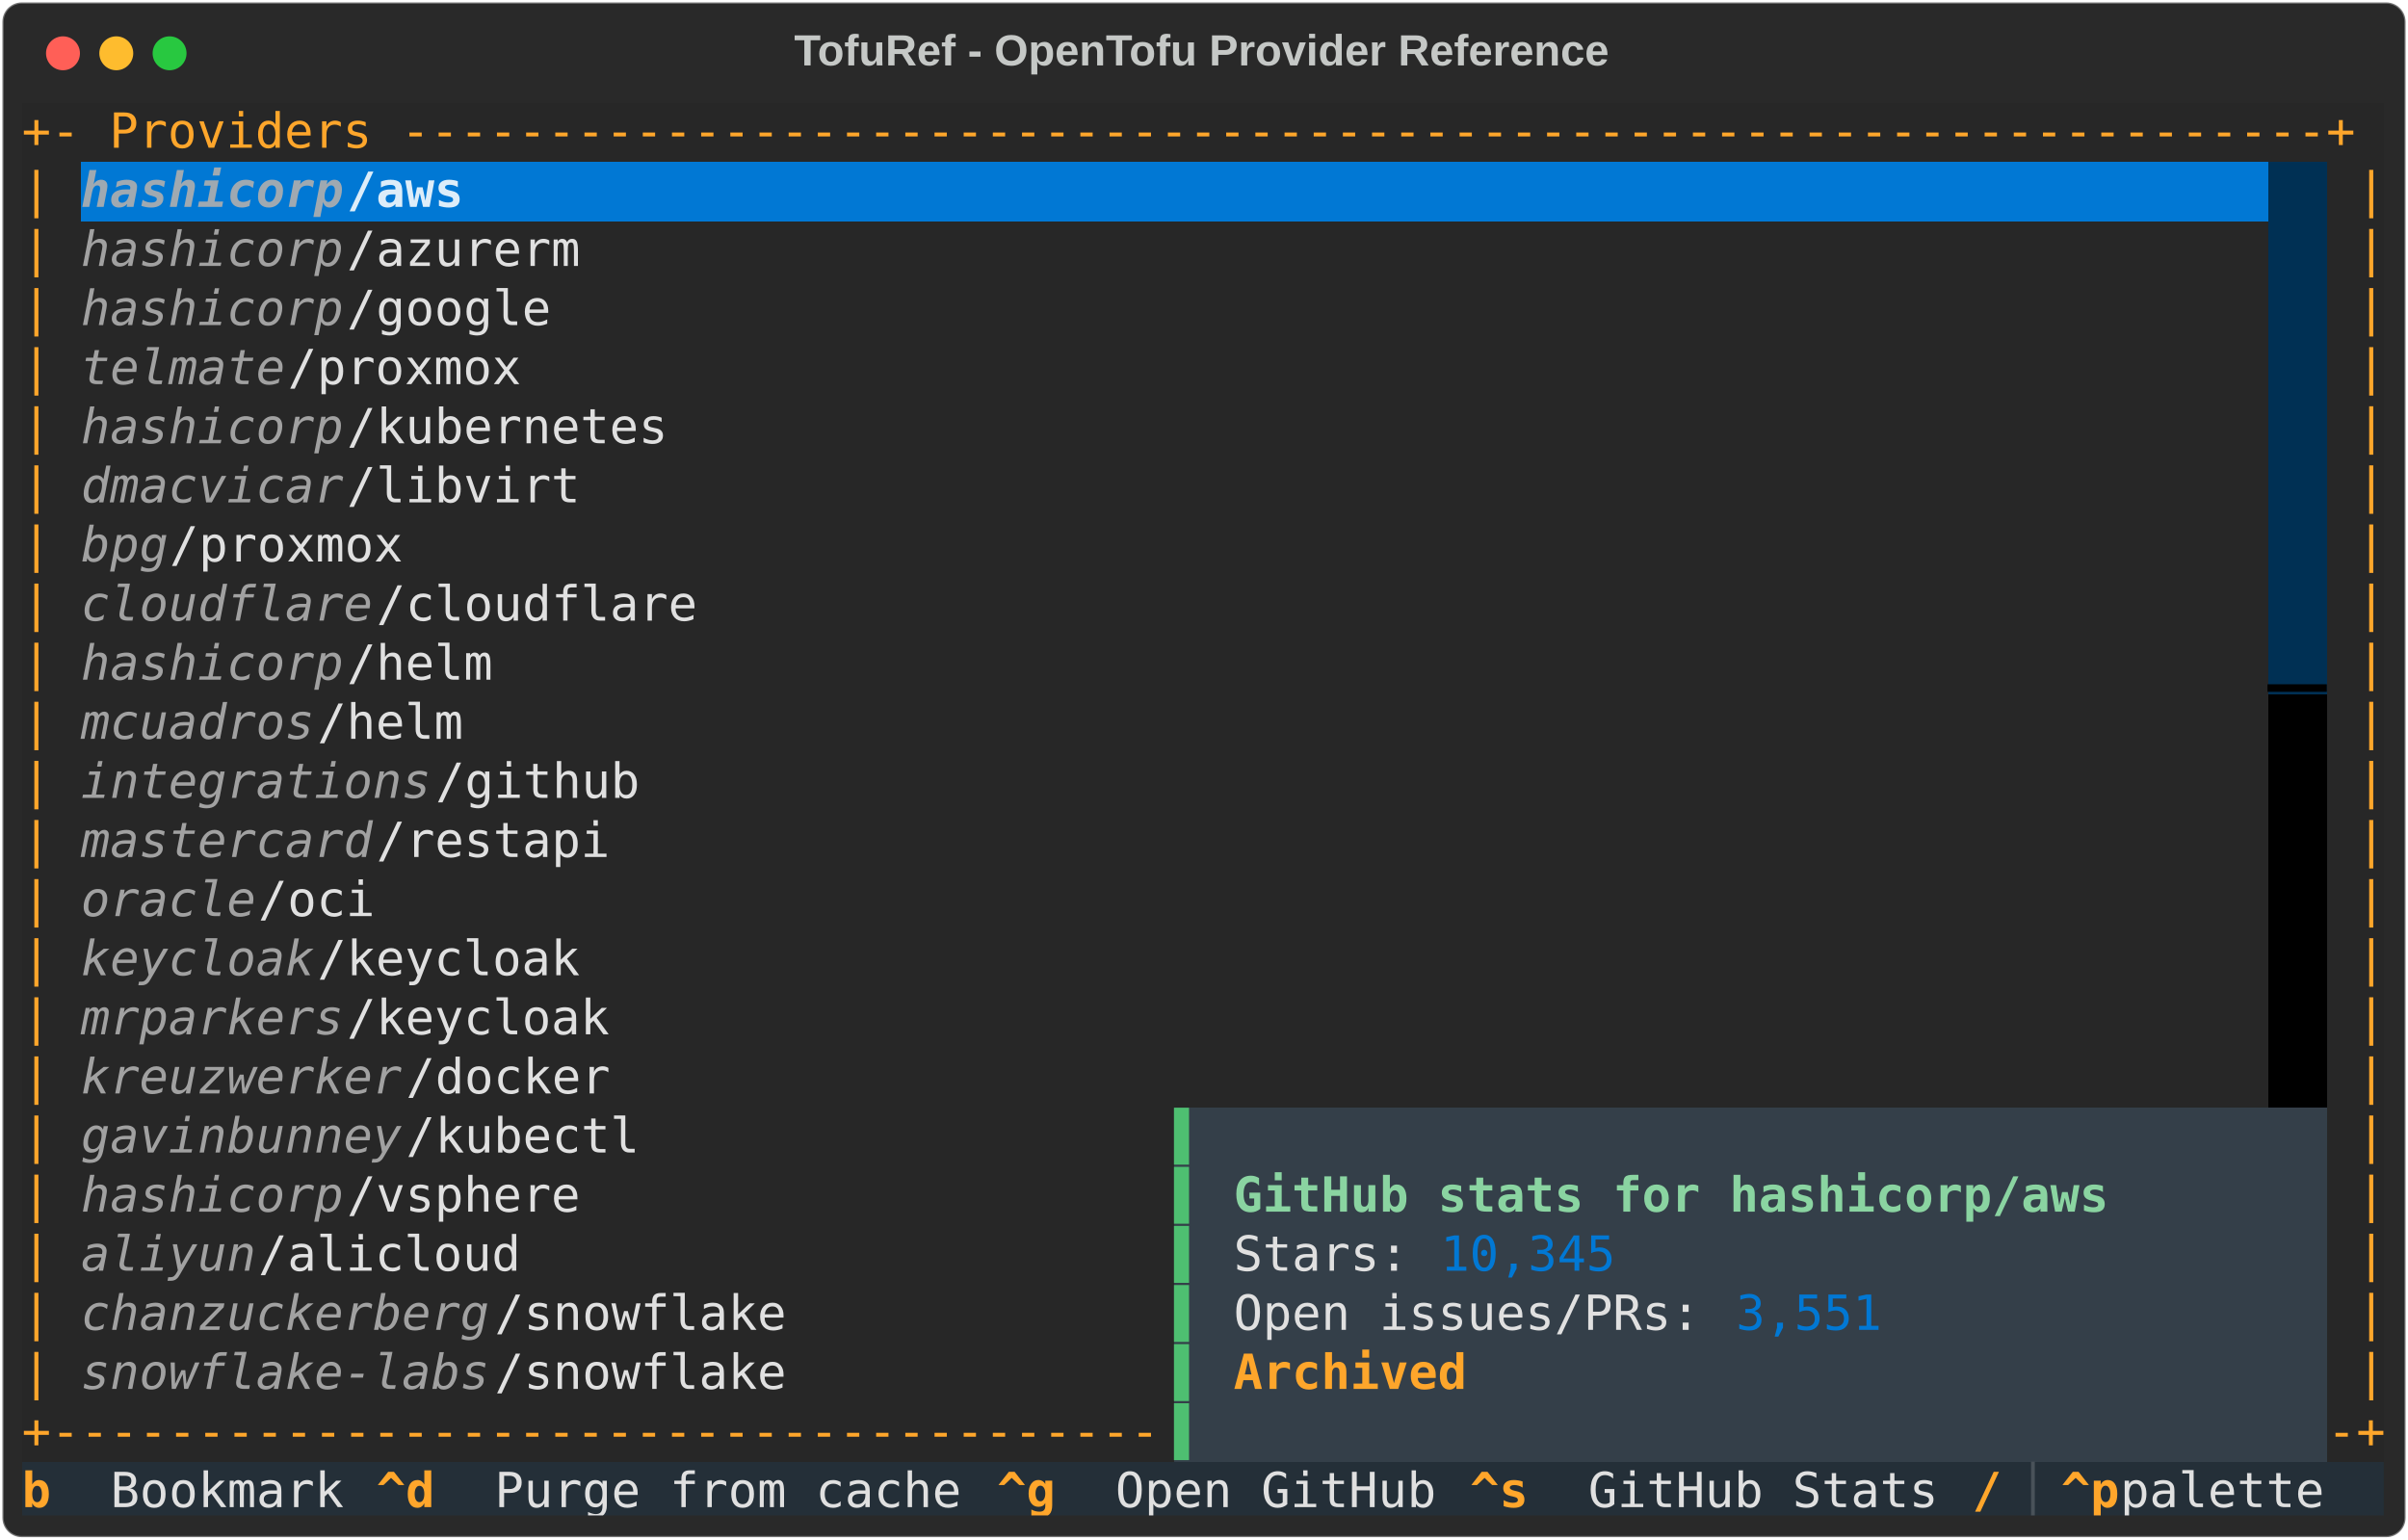
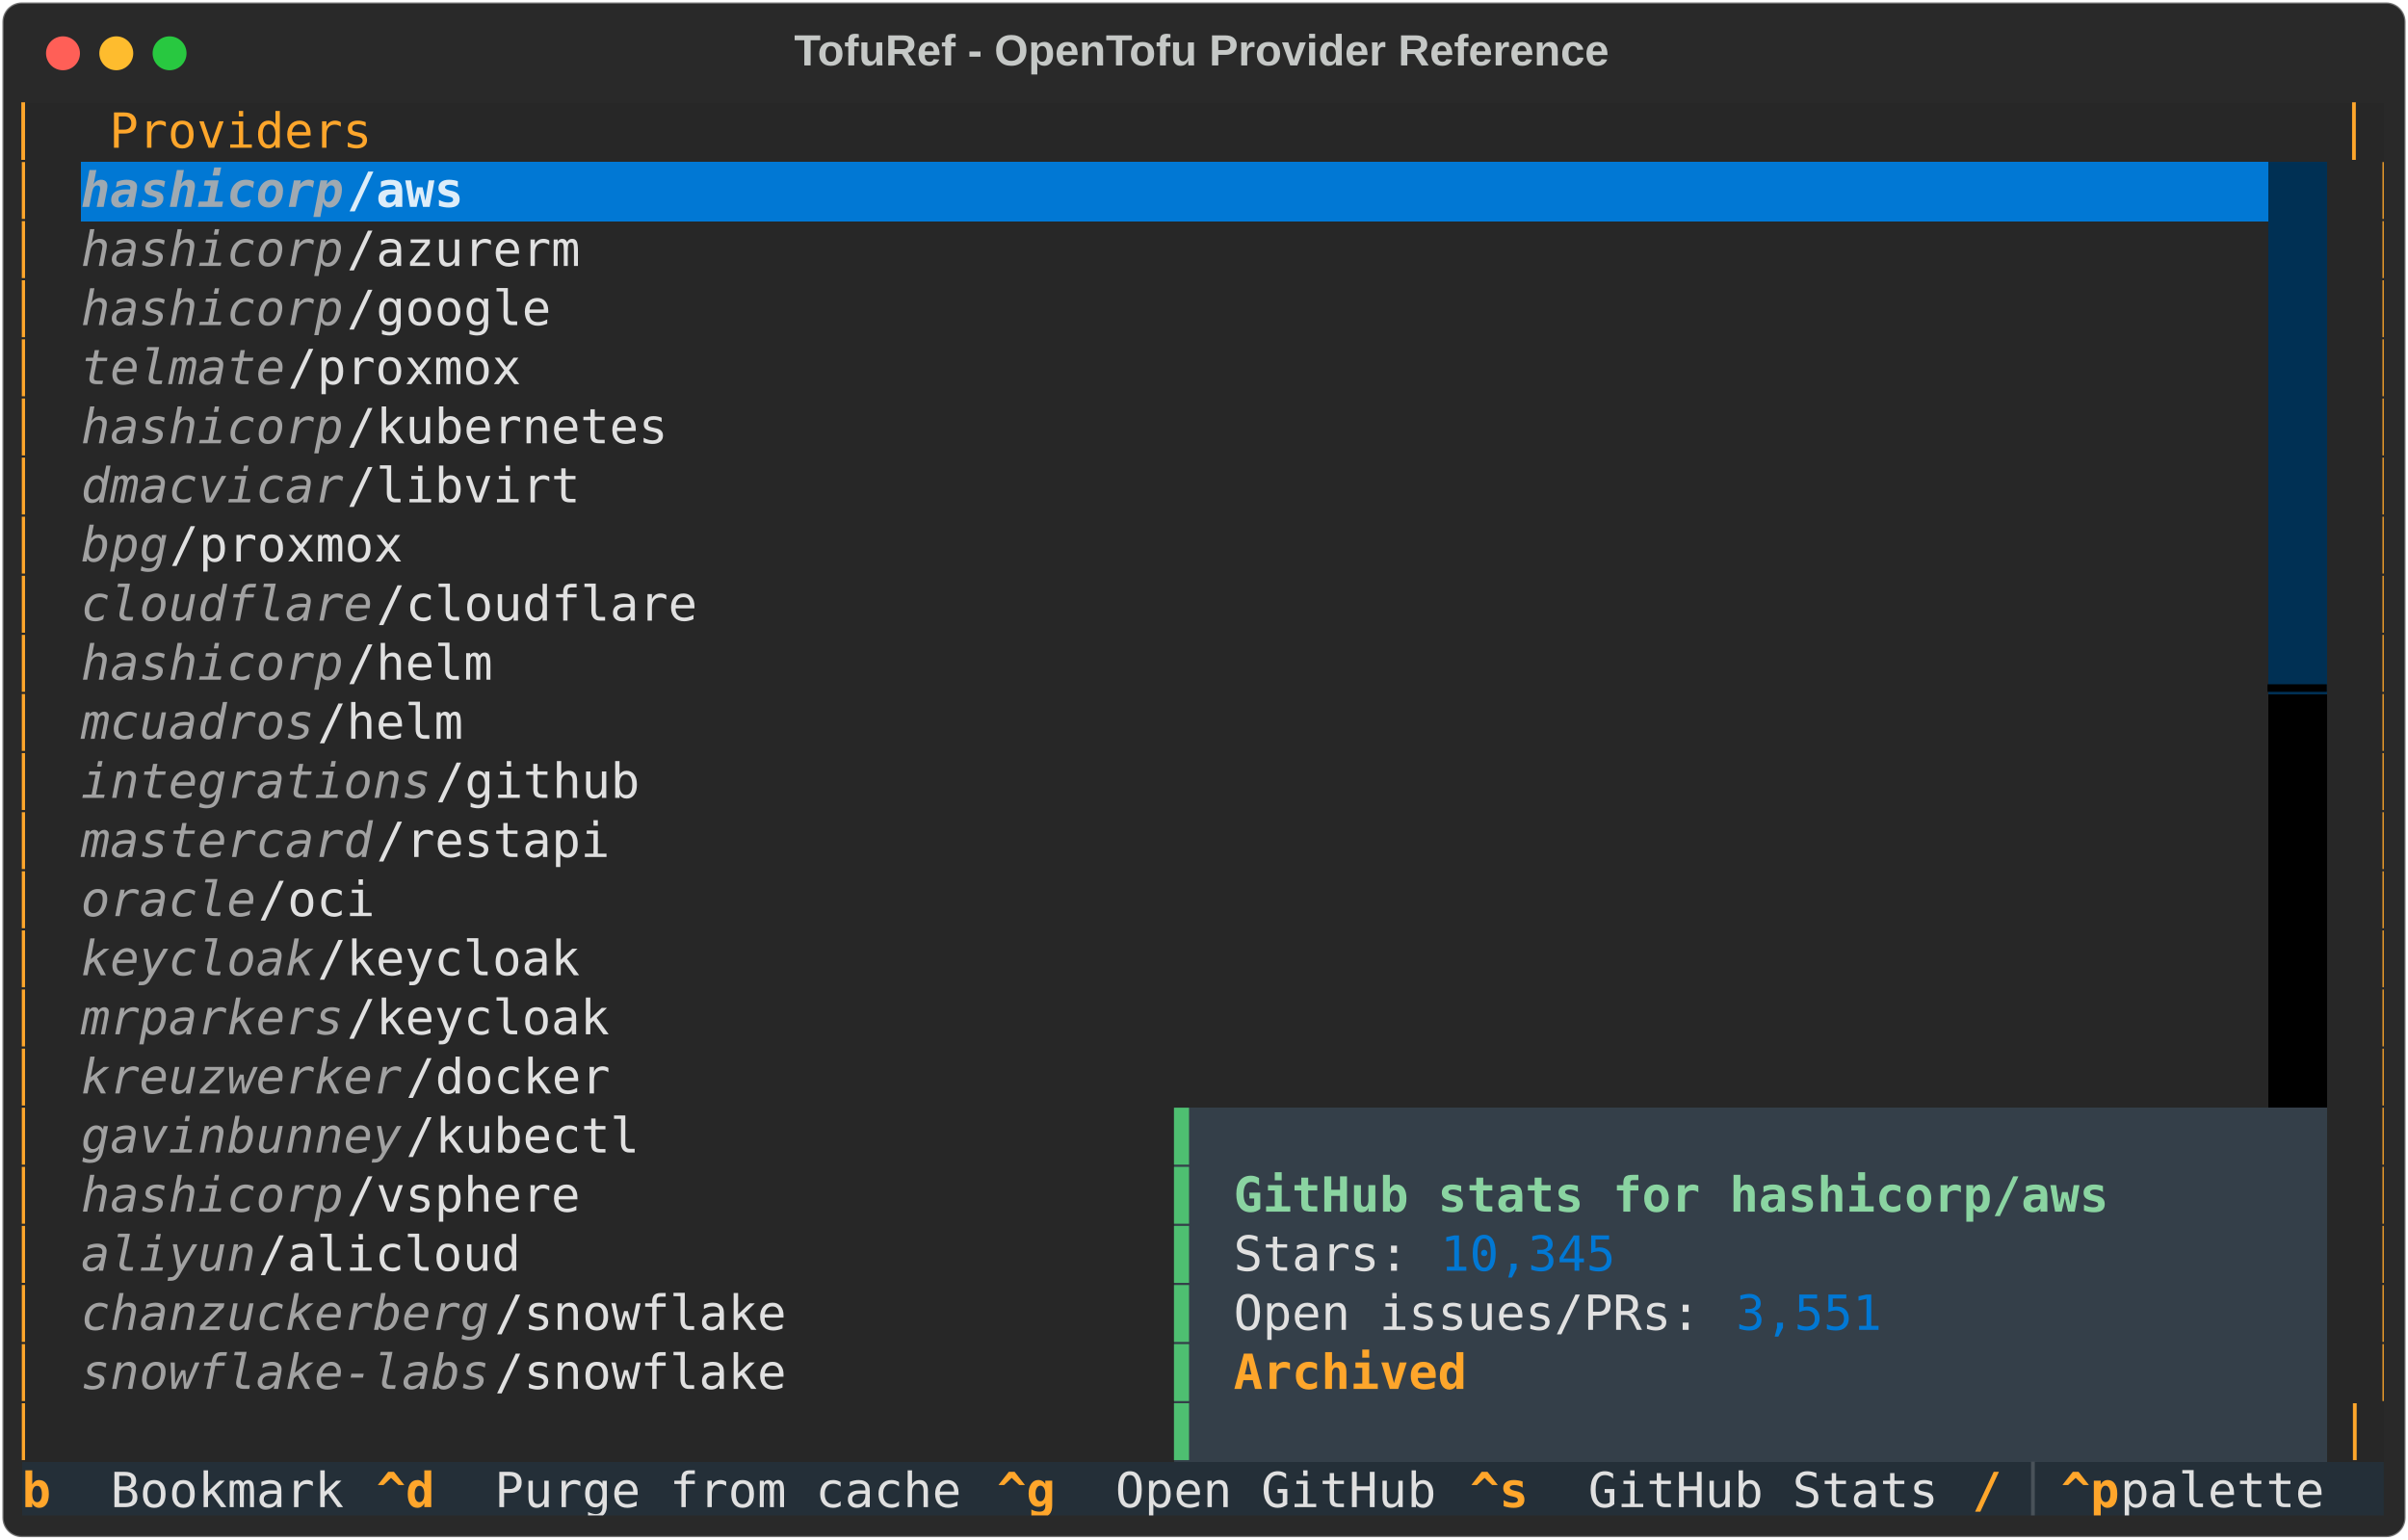
<svg xmlns="http://www.w3.org/2000/svg" class="rich-terminal" viewBox="0 0 994 635.6">
  <style>

    @font-face {
        font-family: "Fira Code";
        src: local("FiraCode-Regular"),
                url("https://cdnjs.cloudflare.com/ajax/libs/firacode/6.2.0/woff2/FiraCode-Regular.woff2") format("woff2"),
                url("https://cdnjs.cloudflare.com/ajax/libs/firacode/6.2.0/woff/FiraCode-Regular.woff") format("woff");
        font-style: normal;
        font-weight: 400;
    }
    @font-face {
        font-family: "Fira Code";
        src: local("FiraCode-Bold"),
                url("https://cdnjs.cloudflare.com/ajax/libs/firacode/6.2.0/woff2/FiraCode-Bold.woff2") format("woff2"),
                url("https://cdnjs.cloudflare.com/ajax/libs/firacode/6.2.0/woff/FiraCode-Bold.woff") format("woff");
        font-style: bold;
        font-weight: 700;
    }

    .terminal-matrix {
        font-family: Fira Code, monospace;
        font-size: 20px;
        line-height: 24.4px;
        font-variant-east-asian: full-width;
    }

    .terminal-title {
        font-size: 18px;
        font-weight: bold;
        font-family: arial;
    }

    .terminal-r1 { fill: #fea62b }
.terminal-r2 { fill: #c5c8c6 }
.terminal-r3 { fill: #9fa9b1;font-weight: bold;font-style: italic; }
.terminal-r4 { fill: #ddedf9;font-weight: bold }
.terminal-r5 { fill: #272727 }
.terminal-r6 { fill: #a1a1a1;font-style: italic; }
.terminal-r7 { fill: #e0e0e0 }
.terminal-r8 { fill: #000000 }
.terminal-r9 { fill: #4ebf71 }
.terminal-r10 { fill: #8ad4a1;font-weight: bold }
.terminal-r11 { fill: #0178d4 }
.terminal-r12 { fill: #fea62b;font-weight: bold }
.terminal-r13 { fill: #ffa62b;font-weight: bold }
.terminal-r14 { fill: #495259 }
    </style>
  <defs>
    <clipPath id="terminal-clip-terminal">
      <rect x="0" y="0" width="975.0" height="584.6" />
    </clipPath>
    <clipPath id="terminal-line-0">
      <rect x="0" y="1.5" width="976" height="24.65" />
    </clipPath>
    <clipPath id="terminal-line-1">
      <rect x="0" y="25.9" width="976" height="24.65" />
    </clipPath>
    <clipPath id="terminal-line-2">
      <rect x="0" y="50.3" width="976" height="24.65" />
    </clipPath>
    <clipPath id="terminal-line-3">
      <rect x="0" y="74.7" width="976" height="24.65" />
    </clipPath>
    <clipPath id="terminal-line-4">
      <rect x="0" y="99.1" width="976" height="24.65" />
    </clipPath>
    <clipPath id="terminal-line-5">
      <rect x="0" y="123.5" width="976" height="24.65" />
    </clipPath>
    <clipPath id="terminal-line-6">
      <rect x="0" y="147.9" width="976" height="24.65" />
    </clipPath>
    <clipPath id="terminal-line-7">
      <rect x="0" y="172.3" width="976" height="24.65" />
    </clipPath>
    <clipPath id="terminal-line-8">
      <rect x="0" y="196.7" width="976" height="24.65" />
    </clipPath>
    <clipPath id="terminal-line-9">
      <rect x="0" y="221.1" width="976" height="24.65" />
    </clipPath>
    <clipPath id="terminal-line-10">
      <rect x="0" y="245.5" width="976" height="24.65" />
    </clipPath>
    <clipPath id="terminal-line-11">
      <rect x="0" y="269.9" width="976" height="24.65" />
    </clipPath>
    <clipPath id="terminal-line-12">
      <rect x="0" y="294.3" width="976" height="24.65" />
    </clipPath>
    <clipPath id="terminal-line-13">
      <rect x="0" y="318.7" width="976" height="24.65" />
    </clipPath>
    <clipPath id="terminal-line-14">
      <rect x="0" y="343.1" width="976" height="24.65" />
    </clipPath>
    <clipPath id="terminal-line-15">
      <rect x="0" y="367.5" width="976" height="24.65" />
    </clipPath>
    <clipPath id="terminal-line-16">
      <rect x="0" y="391.9" width="976" height="24.65" />
    </clipPath>
    <clipPath id="terminal-line-17">
      <rect x="0" y="416.3" width="976" height="24.65" />
    </clipPath>
    <clipPath id="terminal-line-18">
      <rect x="0" y="440.7" width="976" height="24.65" />
    </clipPath>
    <clipPath id="terminal-line-19">
      <rect x="0" y="465.1" width="976" height="24.65" />
    </clipPath>
    <clipPath id="terminal-line-20">
      <rect x="0" y="489.5" width="976" height="24.65" />
    </clipPath>
    <clipPath id="terminal-line-21">
      <rect x="0" y="513.9" width="976" height="24.65" />
    </clipPath>
    <clipPath id="terminal-line-22">
      <rect x="0" y="538.3" width="976" height="24.65" />
    </clipPath>
  </defs>
  <rect fill="#292929" stroke="rgba(255,255,255,0.35)" stroke-width="1" x="1" y="1" width="992" height="633.6" rx="8" />
  <text class="terminal-title" fill="#c5c8c6" text-anchor="middle" x="496" y="27">TofuRef - OpenTofu Provider Reference</text>
  <g transform="translate(26,22)">
    <circle cx="0" cy="0" r="7" fill="#ff5f57" />
    <circle cx="22" cy="0" r="7" fill="#febc2e" />
    <circle cx="44" cy="0" r="7" fill="#28c840" />
  </g>
  <g transform="translate(9, 41)" clip-path="url(#terminal-clip-terminal)">
    <rect fill="#272727" x="0" y="1.5" width="976" height="24.65" shape-rendering="crispEdges" />
    <rect fill="#272727" x="0" y="25.9" width="12.2" height="24.65" shape-rendering="crispEdges" />
    <rect fill="#272727" x="12.2" y="25.9" width="12.2" height="24.65" shape-rendering="crispEdges" />
    <rect fill="#0178d4" x="24.4" y="25.9" width="109.8" height="24.65" shape-rendering="crispEdges" />
    <rect fill="#0178d4" x="134.2" y="25.9" width="48.8" height="24.65" shape-rendering="crispEdges" />
    <rect fill="#0178d4" x="183" y="25.9" width="744.2" height="24.65" shape-rendering="crispEdges" />
    <rect fill="#003054" x="927.2" y="25.9" width="24.4" height="24.65" shape-rendering="crispEdges" />
    <rect fill="#272727" x="951.6" y="25.9" width="12.2" height="24.65" shape-rendering="crispEdges" />
    <rect fill="#272727" x="963.8" y="25.9" width="12.2" height="24.65" shape-rendering="crispEdges" />
    <rect fill="#272727" x="0" y="50.3" width="12.2" height="24.65" shape-rendering="crispEdges" />
    <rect fill="#272727" x="12.2" y="50.3" width="12.2" height="24.65" shape-rendering="crispEdges" />
    <rect fill="#272727" x="24.4" y="50.3" width="109.8" height="24.65" shape-rendering="crispEdges" />
    <rect fill="#272727" x="134.2" y="50.3" width="97.6" height="24.65" shape-rendering="crispEdges" />
    <rect fill="#272727" x="231.8" y="50.3" width="695.4" height="24.65" shape-rendering="crispEdges" />
    <rect fill="#003054" x="927.2" y="50.3" width="24.4" height="24.65" shape-rendering="crispEdges" />
    <rect fill="#272727" x="951.6" y="50.3" width="12.2" height="24.65" shape-rendering="crispEdges" />
    <rect fill="#272727" x="963.8" y="50.3" width="12.2" height="24.65" shape-rendering="crispEdges" />
    <rect fill="#272727" x="0" y="74.7" width="12.2" height="24.65" shape-rendering="crispEdges" />
    <rect fill="#272727" x="12.2" y="74.7" width="12.2" height="24.65" shape-rendering="crispEdges" />
    <rect fill="#272727" x="24.4" y="74.7" width="109.8" height="24.65" shape-rendering="crispEdges" />
    <rect fill="#272727" x="134.2" y="74.7" width="85.4" height="24.65" shape-rendering="crispEdges" />
    <rect fill="#272727" x="219.6" y="74.7" width="707.6" height="24.65" shape-rendering="crispEdges" />
    <rect fill="#003054" x="927.2" y="74.7" width="24.4" height="24.65" shape-rendering="crispEdges" />
    <rect fill="#272727" x="951.6" y="74.7" width="12.2" height="24.65" shape-rendering="crispEdges" />
    <rect fill="#272727" x="963.8" y="74.7" width="12.2" height="24.65" shape-rendering="crispEdges" />
    <rect fill="#272727" x="0" y="99.1" width="12.2" height="24.65" shape-rendering="crispEdges" />
    <rect fill="#272727" x="12.2" y="99.1" width="12.2" height="24.65" shape-rendering="crispEdges" />
    <rect fill="#272727" x="24.4" y="99.1" width="85.4" height="24.65" shape-rendering="crispEdges" />
    <rect fill="#272727" x="109.8" y="99.1" width="97.6" height="24.65" shape-rendering="crispEdges" />
    <rect fill="#272727" x="207.4" y="99.1" width="719.8" height="24.65" shape-rendering="crispEdges" />
    <rect fill="#003054" x="927.2" y="99.1" width="24.4" height="24.65" shape-rendering="crispEdges" />
    <rect fill="#272727" x="951.6" y="99.1" width="12.2" height="24.65" shape-rendering="crispEdges" />
    <rect fill="#272727" x="963.8" y="99.1" width="12.2" height="24.65" shape-rendering="crispEdges" />
    <rect fill="#272727" x="0" y="123.5" width="12.2" height="24.65" shape-rendering="crispEdges" />
    <rect fill="#272727" x="12.2" y="123.5" width="12.2" height="24.65" shape-rendering="crispEdges" />
    <rect fill="#272727" x="24.4" y="123.5" width="109.8" height="24.65" shape-rendering="crispEdges" />
    <rect fill="#272727" x="134.2" y="123.5" width="134.2" height="24.65" shape-rendering="crispEdges" />
    <rect fill="#272727" x="268.4" y="123.5" width="658.8" height="24.65" shape-rendering="crispEdges" />
    <rect fill="#003054" x="927.2" y="123.5" width="24.4" height="24.65" shape-rendering="crispEdges" />
    <rect fill="#272727" x="951.6" y="123.5" width="12.2" height="24.65" shape-rendering="crispEdges" />
    <rect fill="#272727" x="963.8" y="123.5" width="12.2" height="24.65" shape-rendering="crispEdges" />
    <rect fill="#272727" x="0" y="147.9" width="12.2" height="24.65" shape-rendering="crispEdges" />
    <rect fill="#272727" x="12.2" y="147.9" width="12.2" height="24.65" shape-rendering="crispEdges" />
    <rect fill="#272727" x="24.4" y="147.9" width="109.8" height="24.65" shape-rendering="crispEdges" />
    <rect fill="#272727" x="134.2" y="147.9" width="97.6" height="24.65" shape-rendering="crispEdges" />
    <rect fill="#272727" x="231.8" y="147.9" width="695.4" height="24.65" shape-rendering="crispEdges" />
    <rect fill="#003054" x="927.2" y="147.9" width="24.4" height="24.65" shape-rendering="crispEdges" />
    <rect fill="#272727" x="951.6" y="147.9" width="12.2" height="24.65" shape-rendering="crispEdges" />
    <rect fill="#272727" x="963.8" y="147.9" width="12.2" height="24.65" shape-rendering="crispEdges" />
    <rect fill="#272727" x="0" y="172.3" width="12.2" height="24.65" shape-rendering="crispEdges" />
    <rect fill="#272727" x="12.2" y="172.3" width="12.2" height="24.65" shape-rendering="crispEdges" />
    <rect fill="#272727" x="24.4" y="172.3" width="36.6" height="24.65" shape-rendering="crispEdges" />
    <rect fill="#272727" x="61" y="172.3" width="97.6" height="24.65" shape-rendering="crispEdges" />
    <rect fill="#272727" x="158.6" y="172.3" width="768.6" height="24.65" shape-rendering="crispEdges" />
    <rect fill="#003054" x="927.2" y="172.3" width="24.4" height="24.65" shape-rendering="crispEdges" />
    <rect fill="#272727" x="951.6" y="172.3" width="12.2" height="24.65" shape-rendering="crispEdges" />
    <rect fill="#272727" x="963.8" y="172.3" width="12.2" height="24.65" shape-rendering="crispEdges" />
    <rect fill="#272727" x="0" y="196.7" width="12.2" height="24.65" shape-rendering="crispEdges" />
    <rect fill="#272727" x="12.2" y="196.7" width="12.2" height="24.65" shape-rendering="crispEdges" />
    <rect fill="#272727" x="24.4" y="196.7" width="122" height="24.65" shape-rendering="crispEdges" />
    <rect fill="#272727" x="146.4" y="196.7" width="134.2" height="24.65" shape-rendering="crispEdges" />
    <rect fill="#272727" x="280.6" y="196.7" width="646.6" height="24.65" shape-rendering="crispEdges" />
    <rect fill="#003054" x="927.2" y="196.7" width="24.4" height="24.65" shape-rendering="crispEdges" />
    <rect fill="#272727" x="951.6" y="196.7" width="12.2" height="24.65" shape-rendering="crispEdges" />
    <rect fill="#272727" x="963.8" y="196.7" width="12.2" height="24.65" shape-rendering="crispEdges" />
    <rect fill="#272727" x="0" y="221.1" width="12.2" height="24.65" shape-rendering="crispEdges" />
    <rect fill="#272727" x="12.2" y="221.1" width="12.2" height="24.65" shape-rendering="crispEdges" />
    <rect fill="#272727" x="24.4" y="221.1" width="109.8" height="24.65" shape-rendering="crispEdges" />
    <rect fill="#272727" x="134.2" y="221.1" width="61" height="24.65" shape-rendering="crispEdges" />
    <rect fill="#272727" x="195.2" y="221.1" width="732" height="24.65" shape-rendering="crispEdges" />
    <rect fill="#003054" x="927.2" y="221.1" width="24.4" height="24.65" shape-rendering="crispEdges" />
    <rect fill="#272727" x="951.6" y="221.1" width="12.2" height="24.65" shape-rendering="crispEdges" />
    <rect fill="#272727" x="963.8" y="221.1" width="12.2" height="24.65" shape-rendering="crispEdges" />
    <rect fill="#272727" x="0" y="245.5" width="12.2" height="24.65" shape-rendering="crispEdges" />
    <rect fill="#272727" x="12.2" y="245.5" width="12.2" height="24.65" shape-rendering="crispEdges" />
    <rect fill="#272727" x="24.4" y="245.5" width="97.6" height="24.65" shape-rendering="crispEdges" />
    <rect fill="#272727" x="122" y="245.5" width="61" height="24.65" shape-rendering="crispEdges" />
    <rect fill="#272727" x="183" y="245.5" width="744.2" height="24.65" shape-rendering="crispEdges" />
    <rect fill="#000000" x="927.2" y="245.5" width="24.4" height="24.65" shape-rendering="crispEdges" />
    <rect fill="#272727" x="951.6" y="245.5" width="12.2" height="24.65" shape-rendering="crispEdges" />
    <rect fill="#272727" x="963.8" y="245.5" width="12.2" height="24.65" shape-rendering="crispEdges" />
    <rect fill="#272727" x="0" y="269.9" width="12.2" height="24.65" shape-rendering="crispEdges" />
    <rect fill="#272727" x="12.2" y="269.9" width="12.2" height="24.65" shape-rendering="crispEdges" />
    <rect fill="#272727" x="24.4" y="269.9" width="146.4" height="24.65" shape-rendering="crispEdges" />
    <rect fill="#272727" x="170.8" y="269.9" width="85.4" height="24.65" shape-rendering="crispEdges" />
    <rect fill="#272727" x="256.2" y="269.9" width="671" height="24.65" shape-rendering="crispEdges" />
    <rect fill="#000000" x="927.2" y="269.9" width="24.4" height="24.65" shape-rendering="crispEdges" />
    <rect fill="#272727" x="951.6" y="269.9" width="12.2" height="24.65" shape-rendering="crispEdges" />
    <rect fill="#272727" x="963.8" y="269.9" width="12.2" height="24.65" shape-rendering="crispEdges" />
    <rect fill="#272727" x="0" y="294.3" width="12.2" height="24.65" shape-rendering="crispEdges" />
    <rect fill="#272727" x="12.2" y="294.3" width="12.2" height="24.65" shape-rendering="crispEdges" />
    <rect fill="#272727" x="24.4" y="294.3" width="122" height="24.65" shape-rendering="crispEdges" />
    <rect fill="#272727" x="146.4" y="294.3" width="97.6" height="24.65" shape-rendering="crispEdges" />
    <rect fill="#272727" x="244" y="294.3" width="683.2" height="24.65" shape-rendering="crispEdges" />
    <rect fill="#000000" x="927.2" y="294.3" width="24.4" height="24.65" shape-rendering="crispEdges" />
    <rect fill="#272727" x="951.6" y="294.3" width="12.2" height="24.65" shape-rendering="crispEdges" />
    <rect fill="#272727" x="963.8" y="294.3" width="12.2" height="24.65" shape-rendering="crispEdges" />
    <rect fill="#272727" x="0" y="318.7" width="12.2" height="24.65" shape-rendering="crispEdges" />
    <rect fill="#272727" x="12.2" y="318.7" width="12.2" height="24.65" shape-rendering="crispEdges" />
    <rect fill="#272727" x="24.4" y="318.7" width="73.2" height="24.65" shape-rendering="crispEdges" />
    <rect fill="#272727" x="97.6" y="318.7" width="48.8" height="24.65" shape-rendering="crispEdges" />
    <rect fill="#272727" x="146.4" y="318.7" width="780.8" height="24.65" shape-rendering="crispEdges" />
    <rect fill="#000000" x="927.2" y="318.7" width="24.4" height="24.65" shape-rendering="crispEdges" />
    <rect fill="#272727" x="951.6" y="318.7" width="12.2" height="24.65" shape-rendering="crispEdges" />
    <rect fill="#272727" x="963.8" y="318.7" width="12.2" height="24.65" shape-rendering="crispEdges" />
    <rect fill="#272727" x="0" y="343.1" width="12.2" height="24.65" shape-rendering="crispEdges" />
    <rect fill="#272727" x="12.2" y="343.1" width="12.2" height="24.65" shape-rendering="crispEdges" />
    <rect fill="#272727" x="24.4" y="343.1" width="97.6" height="24.65" shape-rendering="crispEdges" />
    <rect fill="#272727" x="122" y="343.1" width="109.8" height="24.65" shape-rendering="crispEdges" />
    <rect fill="#272727" x="231.8" y="343.1" width="695.4" height="24.65" shape-rendering="crispEdges" />
    <rect fill="#000000" x="927.2" y="343.1" width="24.4" height="24.65" shape-rendering="crispEdges" />
    <rect fill="#272727" x="951.6" y="343.1" width="12.2" height="24.65" shape-rendering="crispEdges" />
    <rect fill="#272727" x="963.8" y="343.1" width="12.2" height="24.65" shape-rendering="crispEdges" />
    <rect fill="#272727" x="0" y="367.5" width="12.2" height="24.65" shape-rendering="crispEdges" />
    <rect fill="#272727" x="12.2" y="367.5" width="12.2" height="24.65" shape-rendering="crispEdges" />
    <rect fill="#272727" x="24.4" y="367.5" width="109.8" height="24.65" shape-rendering="crispEdges" />
    <rect fill="#272727" x="134.2" y="367.5" width="109.8" height="24.65" shape-rendering="crispEdges" />
    <rect fill="#272727" x="244" y="367.5" width="683.2" height="24.65" shape-rendering="crispEdges" />
    <rect fill="#000000" x="927.2" y="367.5" width="24.4" height="24.65" shape-rendering="crispEdges" />
    <rect fill="#272727" x="951.6" y="367.5" width="12.2" height="24.65" shape-rendering="crispEdges" />
    <rect fill="#272727" x="963.8" y="367.5" width="12.2" height="24.65" shape-rendering="crispEdges" />
    <rect fill="#272727" x="0" y="391.9" width="12.2" height="24.65" shape-rendering="crispEdges" />
    <rect fill="#272727" x="12.2" y="391.9" width="12.2" height="24.65" shape-rendering="crispEdges" />
    <rect fill="#272727" x="24.4" y="391.9" width="134.2" height="24.65" shape-rendering="crispEdges" />
    <rect fill="#272727" x="158.6" y="391.9" width="85.4" height="24.65" shape-rendering="crispEdges" />
    <rect fill="#272727" x="244" y="391.9" width="683.2" height="24.65" shape-rendering="crispEdges" />
    <rect fill="#000000" x="927.2" y="391.9" width="24.4" height="24.65" shape-rendering="crispEdges" />
    <rect fill="#272727" x="951.6" y="391.9" width="12.2" height="24.65" shape-rendering="crispEdges" />
    <rect fill="#272727" x="963.8" y="391.9" width="12.2" height="24.65" shape-rendering="crispEdges" />
    <rect fill="#272727" x="0" y="416.3" width="12.2" height="24.65" shape-rendering="crispEdges" />
    <rect fill="#272727" x="12.2" y="416.3" width="12.2" height="24.65" shape-rendering="crispEdges" />
    <rect fill="#272727" x="24.4" y="416.3" width="134.2" height="24.65" shape-rendering="crispEdges" />
    <rect fill="#272727" x="158.6" y="416.3" width="97.6" height="24.65" shape-rendering="crispEdges" />
    <rect fill="#272727" x="256.2" y="416.3" width="219.6" height="24.65" shape-rendering="crispEdges" />
    <rect fill="#343f49" x="475.8" y="416.3" width="12.2" height="24.65" shape-rendering="crispEdges" />
    <rect fill="#343f49" x="488" y="416.3" width="463.6" height="24.65" shape-rendering="crispEdges" />
    <rect fill="#272727" x="951.6" y="416.3" width="12.2" height="24.65" shape-rendering="crispEdges" />
    <rect fill="#272727" x="963.8" y="416.3" width="12.2" height="24.65" shape-rendering="crispEdges" />
    <rect fill="#272727" x="0" y="440.7" width="12.2" height="24.65" shape-rendering="crispEdges" />
    <rect fill="#272727" x="12.2" y="440.7" width="12.2" height="24.65" shape-rendering="crispEdges" />
    <rect fill="#272727" x="24.4" y="440.7" width="109.8" height="24.65" shape-rendering="crispEdges" />
    <rect fill="#272727" x="134.2" y="440.7" width="97.6" height="24.65" shape-rendering="crispEdges" />
    <rect fill="#272727" x="231.8" y="440.7" width="244" height="24.65" shape-rendering="crispEdges" />
    <rect fill="#343f49" x="475.8" y="440.7" width="12.2" height="24.65" shape-rendering="crispEdges" />
    <rect fill="#343f49" x="488" y="440.7" width="12.2" height="24.65" shape-rendering="crispEdges" />
    <rect fill="#343f49" x="500.2" y="440.7" width="366" height="24.65" shape-rendering="crispEdges" />
    <rect fill="#343f49" x="866.2" y="440.7" width="85.4" height="24.65" shape-rendering="crispEdges" />
    <rect fill="#272727" x="951.6" y="440.7" width="12.2" height="24.65" shape-rendering="crispEdges" />
    <rect fill="#272727" x="963.8" y="440.7" width="12.2" height="24.65" shape-rendering="crispEdges" />
    <rect fill="#272727" x="0" y="465.1" width="12.2" height="24.65" shape-rendering="crispEdges" />
    <rect fill="#272727" x="12.2" y="465.1" width="12.2" height="24.65" shape-rendering="crispEdges" />
    <rect fill="#272727" x="24.4" y="465.1" width="73.2" height="24.65" shape-rendering="crispEdges" />
    <rect fill="#272727" x="97.6" y="465.1" width="109.8" height="24.65" shape-rendering="crispEdges" />
    <rect fill="#272727" x="207.4" y="465.1" width="268.4" height="24.65" shape-rendering="crispEdges" />
    <rect fill="#343f49" x="475.8" y="465.1" width="12.2" height="24.65" shape-rendering="crispEdges" />
    <rect fill="#343f49" x="488" y="465.1" width="12.2" height="24.65" shape-rendering="crispEdges" />
    <rect fill="#343f49" x="500.2" y="465.1" width="85.4" height="24.65" shape-rendering="crispEdges" />
    <rect fill="#343f49" x="585.6" y="465.1" width="73.2" height="24.65" shape-rendering="crispEdges" />
    <rect fill="#343f49" x="658.8" y="465.1" width="292.8" height="24.65" shape-rendering="crispEdges" />
    <rect fill="#272727" x="951.6" y="465.1" width="12.2" height="24.65" shape-rendering="crispEdges" />
    <rect fill="#272727" x="963.8" y="465.1" width="12.2" height="24.65" shape-rendering="crispEdges" />
    <rect fill="#272727" x="0" y="489.5" width="12.2" height="24.65" shape-rendering="crispEdges" />
    <rect fill="#272727" x="12.2" y="489.5" width="12.2" height="24.65" shape-rendering="crispEdges" />
    <rect fill="#272727" x="24.4" y="489.5" width="170.8" height="24.65" shape-rendering="crispEdges" />
    <rect fill="#272727" x="195.2" y="489.5" width="122" height="24.65" shape-rendering="crispEdges" />
    <rect fill="#272727" x="317.2" y="489.5" width="158.6" height="24.65" shape-rendering="crispEdges" />
    <rect fill="#343f49" x="475.8" y="489.5" width="12.2" height="24.65" shape-rendering="crispEdges" />
    <rect fill="#343f49" x="488" y="489.5" width="12.2" height="24.65" shape-rendering="crispEdges" />
    <rect fill="#343f49" x="500.2" y="489.5" width="207.4" height="24.65" shape-rendering="crispEdges" />
    <rect fill="#343f49" x="707.6" y="489.5" width="61" height="24.65" shape-rendering="crispEdges" />
    <rect fill="#343f49" x="768.6" y="489.5" width="183" height="24.65" shape-rendering="crispEdges" />
    <rect fill="#272727" x="951.6" y="489.5" width="12.2" height="24.65" shape-rendering="crispEdges" />
    <rect fill="#272727" x="963.8" y="489.5" width="12.2" height="24.65" shape-rendering="crispEdges" />
    <rect fill="#272727" x="0" y="513.9" width="12.2" height="24.65" shape-rendering="crispEdges" />
    <rect fill="#272727" x="12.2" y="513.9" width="12.2" height="24.65" shape-rendering="crispEdges" />
    <rect fill="#272727" x="24.4" y="513.9" width="170.8" height="24.65" shape-rendering="crispEdges" />
    <rect fill="#272727" x="195.2" y="513.9" width="122" height="24.65" shape-rendering="crispEdges" />
    <rect fill="#272727" x="317.2" y="513.9" width="158.6" height="24.65" shape-rendering="crispEdges" />
    <rect fill="#343f49" x="475.8" y="513.9" width="12.2" height="24.65" shape-rendering="crispEdges" />
    <rect fill="#343f49" x="488" y="513.9" width="12.2" height="24.65" shape-rendering="crispEdges" />
    <rect fill="#343f49" x="500.2" y="513.9" width="97.6" height="24.65" shape-rendering="crispEdges" />
    <rect fill="#343f49" x="597.8" y="513.9" width="353.8" height="24.65" shape-rendering="crispEdges" />
    <rect fill="#272727" x="951.6" y="513.9" width="12.2" height="24.65" shape-rendering="crispEdges" />
    <rect fill="#272727" x="963.8" y="513.9" width="12.2" height="24.65" shape-rendering="crispEdges" />
    <rect fill="#272727" x="0" y="538.3" width="475.8" height="24.65" shape-rendering="crispEdges" />
    <rect fill="#343f49" x="475.8" y="538.3" width="12.2" height="24.65" shape-rendering="crispEdges" />
    <rect fill="#343f49" x="488" y="538.3" width="463.6" height="24.65" shape-rendering="crispEdges" />
    <rect fill="#272727" x="951.6" y="538.3" width="24.4" height="24.65" shape-rendering="crispEdges" />
    <rect fill="#242f38" x="0" y="562.7" width="36.6" height="24.65" shape-rendering="crispEdges" />
    <rect fill="#242f38" x="36.6" y="562.7" width="109.8" height="24.65" shape-rendering="crispEdges" />
    <rect fill="#242f38" x="146.4" y="562.7" width="48.8" height="24.65" shape-rendering="crispEdges" />
    <rect fill="#242f38" x="195.2" y="562.7" width="207.4" height="24.65" shape-rendering="crispEdges" />
    <rect fill="#242f38" x="402.6" y="562.7" width="48.8" height="24.65" shape-rendering="crispEdges" />
    <rect fill="#242f38" x="451.4" y="562.7" width="146.4" height="24.65" shape-rendering="crispEdges" />
    <rect fill="#242f38" x="597.8" y="562.7" width="48.8" height="24.65" shape-rendering="crispEdges" />
    <rect fill="#242f38" x="646.6" y="562.7" width="158.6" height="24.65" shape-rendering="crispEdges" />
    <rect fill="#242f38" x="805.2" y="562.7" width="24.4" height="24.65" shape-rendering="crispEdges" />
    <rect fill="#242f38" x="829.6" y="562.7" width="12.2" height="24.65" shape-rendering="crispEdges" />
    <rect fill="#242f38" x="841.8" y="562.7" width="24.4" height="24.65" shape-rendering="crispEdges" />
    <rect fill="#242f38" x="866.2" y="562.7" width="97.6" height="24.65" shape-rendering="crispEdges" />
    <rect fill="#242f38" x="963.8" y="562.7" width="12.2" height="24.65" shape-rendering="crispEdges" />
    <g class="terminal-matrix">
-       <text class="terminal-r1" x="0" y="20" textLength="976" clip-path="url(#terminal-line-0)">+- Providers ------------------------------------------------------------------+</text>
+       <text class="terminal-r1" x="0" y="20" textLength="976" clip-path="url(#terminal-line-0)">▏  Providers                                                                   ▕</text>
      <text class="terminal-r2" x="976" y="20" textLength="12.2" clip-path="url(#terminal-line-0)">
</text>
-       <text class="terminal-r1" x="0" y="44.4" textLength="12.2" clip-path="url(#terminal-line-1)">|</text>
+       <text class="terminal-r1" x="0" y="44.4" textLength="12.2" clip-path="url(#terminal-line-1)">▏</text>
      <text class="terminal-r3" x="24.4" y="44.4" textLength="109.8" clip-path="url(#terminal-line-1)">hashicorp</text>
      <text class="terminal-r4" x="134.2" y="44.4" textLength="48.8" clip-path="url(#terminal-line-1)">/aws</text>
-       <text class="terminal-r1" x="963.8" y="44.4" textLength="12.2" clip-path="url(#terminal-line-1)">|</text>
+       <text class="terminal-r1" x="963.8" y="44.4" textLength="12.2" clip-path="url(#terminal-line-1)">▕</text>
      <text class="terminal-r2" x="976" y="44.4" textLength="12.2" clip-path="url(#terminal-line-1)">
</text>
-       <text class="terminal-r1" x="0" y="68.8" textLength="12.2" clip-path="url(#terminal-line-2)">|</text>
+       <text class="terminal-r1" x="0" y="68.8" textLength="12.2" clip-path="url(#terminal-line-2)">▏</text>
      <text class="terminal-r6" x="24.4" y="68.8" textLength="109.8" clip-path="url(#terminal-line-2)">hashicorp</text>
      <text class="terminal-r7" x="134.2" y="68.8" textLength="97.6" clip-path="url(#terminal-line-2)">/azurerm</text>
-       <text class="terminal-r1" x="963.8" y="68.8" textLength="12.2" clip-path="url(#terminal-line-2)">|</text>
+       <text class="terminal-r1" x="963.8" y="68.8" textLength="12.2" clip-path="url(#terminal-line-2)">▕</text>
      <text class="terminal-r2" x="976" y="68.8" textLength="12.2" clip-path="url(#terminal-line-2)">
</text>
-       <text class="terminal-r1" x="0" y="93.2" textLength="12.2" clip-path="url(#terminal-line-3)">|</text>
+       <text class="terminal-r1" x="0" y="93.2" textLength="12.2" clip-path="url(#terminal-line-3)">▏</text>
      <text class="terminal-r6" x="24.4" y="93.2" textLength="109.8" clip-path="url(#terminal-line-3)">hashicorp</text>
      <text class="terminal-r7" x="134.2" y="93.2" textLength="85.4" clip-path="url(#terminal-line-3)">/google</text>
-       <text class="terminal-r1" x="963.8" y="93.2" textLength="12.2" clip-path="url(#terminal-line-3)">|</text>
+       <text class="terminal-r1" x="963.8" y="93.2" textLength="12.2" clip-path="url(#terminal-line-3)">▕</text>
      <text class="terminal-r2" x="976" y="93.2" textLength="12.2" clip-path="url(#terminal-line-3)">
</text>
-       <text class="terminal-r1" x="0" y="117.6" textLength="12.2" clip-path="url(#terminal-line-4)">|</text>
+       <text class="terminal-r1" x="0" y="117.6" textLength="12.2" clip-path="url(#terminal-line-4)">▏</text>
      <text class="terminal-r6" x="24.4" y="117.6" textLength="85.4" clip-path="url(#terminal-line-4)">telmate</text>
      <text class="terminal-r7" x="109.8" y="117.6" textLength="97.6" clip-path="url(#terminal-line-4)">/proxmox</text>
-       <text class="terminal-r1" x="963.8" y="117.6" textLength="12.2" clip-path="url(#terminal-line-4)">|</text>
+       <text class="terminal-r1" x="963.8" y="117.6" textLength="12.2" clip-path="url(#terminal-line-4)">▕</text>
      <text class="terminal-r2" x="976" y="117.6" textLength="12.2" clip-path="url(#terminal-line-4)">
</text>
-       <text class="terminal-r1" x="0" y="142" textLength="12.2" clip-path="url(#terminal-line-5)">|</text>
+       <text class="terminal-r1" x="0" y="142" textLength="12.2" clip-path="url(#terminal-line-5)">▏</text>
      <text class="terminal-r6" x="24.4" y="142" textLength="109.8" clip-path="url(#terminal-line-5)">hashicorp</text>
      <text class="terminal-r7" x="134.2" y="142" textLength="134.2" clip-path="url(#terminal-line-5)">/kubernetes</text>
-       <text class="terminal-r1" x="963.8" y="142" textLength="12.2" clip-path="url(#terminal-line-5)">|</text>
+       <text class="terminal-r1" x="963.8" y="142" textLength="12.2" clip-path="url(#terminal-line-5)">▕</text>
      <text class="terminal-r2" x="976" y="142" textLength="12.2" clip-path="url(#terminal-line-5)">
</text>
-       <text class="terminal-r1" x="0" y="166.4" textLength="12.2" clip-path="url(#terminal-line-6)">|</text>
+       <text class="terminal-r1" x="0" y="166.4" textLength="12.2" clip-path="url(#terminal-line-6)">▏</text>
      <text class="terminal-r6" x="24.4" y="166.4" textLength="109.8" clip-path="url(#terminal-line-6)">dmacvicar</text>
      <text class="terminal-r7" x="134.2" y="166.4" textLength="97.6" clip-path="url(#terminal-line-6)">/libvirt</text>
-       <text class="terminal-r1" x="963.8" y="166.4" textLength="12.2" clip-path="url(#terminal-line-6)">|</text>
+       <text class="terminal-r1" x="963.8" y="166.4" textLength="12.2" clip-path="url(#terminal-line-6)">▕</text>
      <text class="terminal-r2" x="976" y="166.4" textLength="12.2" clip-path="url(#terminal-line-6)">
</text>
-       <text class="terminal-r1" x="0" y="190.8" textLength="12.2" clip-path="url(#terminal-line-7)">|</text>
+       <text class="terminal-r1" x="0" y="190.8" textLength="12.2" clip-path="url(#terminal-line-7)">▏</text>
      <text class="terminal-r6" x="24.4" y="190.8" textLength="36.6" clip-path="url(#terminal-line-7)">bpg</text>
      <text class="terminal-r7" x="61" y="190.8" textLength="97.6" clip-path="url(#terminal-line-7)">/proxmox</text>
-       <text class="terminal-r1" x="963.8" y="190.8" textLength="12.2" clip-path="url(#terminal-line-7)">|</text>
+       <text class="terminal-r1" x="963.8" y="190.8" textLength="12.2" clip-path="url(#terminal-line-7)">▕</text>
      <text class="terminal-r2" x="976" y="190.8" textLength="12.2" clip-path="url(#terminal-line-7)">
</text>
-       <text class="terminal-r1" x="0" y="215.2" textLength="12.2" clip-path="url(#terminal-line-8)">|</text>
+       <text class="terminal-r1" x="0" y="215.2" textLength="12.2" clip-path="url(#terminal-line-8)">▏</text>
      <text class="terminal-r6" x="24.4" y="215.2" textLength="122" clip-path="url(#terminal-line-8)">cloudflare</text>
      <text class="terminal-r7" x="146.4" y="215.2" textLength="134.2" clip-path="url(#terminal-line-8)">/cloudflare</text>
-       <text class="terminal-r1" x="963.8" y="215.2" textLength="12.2" clip-path="url(#terminal-line-8)">|</text>
+       <text class="terminal-r1" x="963.8" y="215.2" textLength="12.2" clip-path="url(#terminal-line-8)">▕</text>
      <text class="terminal-r2" x="976" y="215.2" textLength="12.2" clip-path="url(#terminal-line-8)">
</text>
-       <text class="terminal-r1" x="0" y="239.6" textLength="12.2" clip-path="url(#terminal-line-9)">|</text>
+       <text class="terminal-r1" x="0" y="239.6" textLength="12.2" clip-path="url(#terminal-line-9)">▏</text>
      <text class="terminal-r6" x="24.4" y="239.6" textLength="109.8" clip-path="url(#terminal-line-9)">hashicorp</text>
      <text class="terminal-r7" x="134.2" y="239.6" textLength="61" clip-path="url(#terminal-line-9)">/helm</text>
      <text class="terminal-r8" x="927.2" y="239.6" textLength="24.4" clip-path="url(#terminal-line-9)">▁▁</text>
-       <text class="terminal-r1" x="963.8" y="239.6" textLength="12.2" clip-path="url(#terminal-line-9)">|</text>
+       <text class="terminal-r1" x="963.8" y="239.6" textLength="12.2" clip-path="url(#terminal-line-9)">▕</text>
      <text class="terminal-r2" x="976" y="239.6" textLength="12.2" clip-path="url(#terminal-line-9)">
</text>
-       <text class="terminal-r1" x="0" y="264" textLength="12.2" clip-path="url(#terminal-line-10)">|</text>
+       <text class="terminal-r1" x="0" y="264" textLength="12.2" clip-path="url(#terminal-line-10)">▏</text>
      <text class="terminal-r6" x="24.4" y="264" textLength="97.6" clip-path="url(#terminal-line-10)">mcuadros</text>
      <text class="terminal-r7" x="122" y="264" textLength="61" clip-path="url(#terminal-line-10)">/helm</text>
-       <text class="terminal-r1" x="963.8" y="264" textLength="12.2" clip-path="url(#terminal-line-10)">|</text>
+       <text class="terminal-r1" x="963.8" y="264" textLength="12.2" clip-path="url(#terminal-line-10)">▕</text>
      <text class="terminal-r2" x="976" y="264" textLength="12.2" clip-path="url(#terminal-line-10)">
</text>
-       <text class="terminal-r1" x="0" y="288.4" textLength="12.2" clip-path="url(#terminal-line-11)">|</text>
+       <text class="terminal-r1" x="0" y="288.4" textLength="12.2" clip-path="url(#terminal-line-11)">▏</text>
      <text class="terminal-r6" x="24.4" y="288.4" textLength="146.4" clip-path="url(#terminal-line-11)">integrations</text>
      <text class="terminal-r7" x="170.8" y="288.4" textLength="85.4" clip-path="url(#terminal-line-11)">/github</text>
-       <text class="terminal-r1" x="963.8" y="288.4" textLength="12.2" clip-path="url(#terminal-line-11)">|</text>
+       <text class="terminal-r1" x="963.8" y="288.4" textLength="12.2" clip-path="url(#terminal-line-11)">▕</text>
      <text class="terminal-r2" x="976" y="288.4" textLength="12.2" clip-path="url(#terminal-line-11)">
</text>
-       <text class="terminal-r1" x="0" y="312.8" textLength="12.2" clip-path="url(#terminal-line-12)">|</text>
+       <text class="terminal-r1" x="0" y="312.8" textLength="12.2" clip-path="url(#terminal-line-12)">▏</text>
      <text class="terminal-r6" x="24.4" y="312.8" textLength="122" clip-path="url(#terminal-line-12)">mastercard</text>
      <text class="terminal-r7" x="146.4" y="312.8" textLength="97.6" clip-path="url(#terminal-line-12)">/restapi</text>
-       <text class="terminal-r1" x="963.8" y="312.8" textLength="12.2" clip-path="url(#terminal-line-12)">|</text>
+       <text class="terminal-r1" x="963.8" y="312.8" textLength="12.2" clip-path="url(#terminal-line-12)">▕</text>
      <text class="terminal-r2" x="976" y="312.8" textLength="12.2" clip-path="url(#terminal-line-12)">
</text>
-       <text class="terminal-r1" x="0" y="337.2" textLength="12.2" clip-path="url(#terminal-line-13)">|</text>
+       <text class="terminal-r1" x="0" y="337.2" textLength="12.2" clip-path="url(#terminal-line-13)">▏</text>
      <text class="terminal-r6" x="24.4" y="337.2" textLength="73.2" clip-path="url(#terminal-line-13)">oracle</text>
      <text class="terminal-r7" x="97.6" y="337.2" textLength="48.8" clip-path="url(#terminal-line-13)">/oci</text>
-       <text class="terminal-r1" x="963.8" y="337.2" textLength="12.2" clip-path="url(#terminal-line-13)">|</text>
+       <text class="terminal-r1" x="963.8" y="337.2" textLength="12.2" clip-path="url(#terminal-line-13)">▕</text>
      <text class="terminal-r2" x="976" y="337.2" textLength="12.2" clip-path="url(#terminal-line-13)">
</text>
-       <text class="terminal-r1" x="0" y="361.6" textLength="12.2" clip-path="url(#terminal-line-14)">|</text>
+       <text class="terminal-r1" x="0" y="361.6" textLength="12.2" clip-path="url(#terminal-line-14)">▏</text>
      <text class="terminal-r6" x="24.4" y="361.6" textLength="97.6" clip-path="url(#terminal-line-14)">keycloak</text>
      <text class="terminal-r7" x="122" y="361.6" textLength="109.8" clip-path="url(#terminal-line-14)">/keycloak</text>
-       <text class="terminal-r1" x="963.8" y="361.6" textLength="12.2" clip-path="url(#terminal-line-14)">|</text>
+       <text class="terminal-r1" x="963.8" y="361.6" textLength="12.2" clip-path="url(#terminal-line-14)">▕</text>
      <text class="terminal-r2" x="976" y="361.6" textLength="12.2" clip-path="url(#terminal-line-14)">
</text>
-       <text class="terminal-r1" x="0" y="386" textLength="12.2" clip-path="url(#terminal-line-15)">|</text>
+       <text class="terminal-r1" x="0" y="386" textLength="12.2" clip-path="url(#terminal-line-15)">▏</text>
      <text class="terminal-r6" x="24.4" y="386" textLength="109.8" clip-path="url(#terminal-line-15)">mrparkers</text>
      <text class="terminal-r7" x="134.2" y="386" textLength="109.8" clip-path="url(#terminal-line-15)">/keycloak</text>
-       <text class="terminal-r1" x="963.8" y="386" textLength="12.2" clip-path="url(#terminal-line-15)">|</text>
+       <text class="terminal-r1" x="963.8" y="386" textLength="12.2" clip-path="url(#terminal-line-15)">▕</text>
      <text class="terminal-r2" x="976" y="386" textLength="12.2" clip-path="url(#terminal-line-15)">
</text>
-       <text class="terminal-r1" x="0" y="410.4" textLength="12.2" clip-path="url(#terminal-line-16)">|</text>
+       <text class="terminal-r1" x="0" y="410.4" textLength="12.2" clip-path="url(#terminal-line-16)">▏</text>
      <text class="terminal-r6" x="24.4" y="410.4" textLength="134.2" clip-path="url(#terminal-line-16)">kreuzwerker</text>
      <text class="terminal-r7" x="158.6" y="410.4" textLength="85.4" clip-path="url(#terminal-line-16)">/docker</text>
-       <text class="terminal-r1" x="963.8" y="410.4" textLength="12.2" clip-path="url(#terminal-line-16)">|</text>
+       <text class="terminal-r1" x="963.8" y="410.4" textLength="12.2" clip-path="url(#terminal-line-16)">▕</text>
      <text class="terminal-r2" x="976" y="410.4" textLength="12.2" clip-path="url(#terminal-line-16)">
</text>
-       <text class="terminal-r1" x="0" y="434.8" textLength="12.2" clip-path="url(#terminal-line-17)">|</text>
+       <text class="terminal-r1" x="0" y="434.8" textLength="12.2" clip-path="url(#terminal-line-17)">▏</text>
      <text class="terminal-r6" x="24.4" y="434.8" textLength="134.2" clip-path="url(#terminal-line-17)">gavinbunney</text>
      <text class="terminal-r7" x="158.6" y="434.8" textLength="97.6" clip-path="url(#terminal-line-17)">/kubectl</text>
      <text class="terminal-r9" x="475.8" y="434.8" textLength="12.2" clip-path="url(#terminal-line-17)">▌</text>
-       <text class="terminal-r1" x="963.8" y="434.8" textLength="12.2" clip-path="url(#terminal-line-17)">|</text>
+       <text class="terminal-r1" x="963.8" y="434.8" textLength="12.2" clip-path="url(#terminal-line-17)">▕</text>
      <text class="terminal-r2" x="976" y="434.8" textLength="12.2" clip-path="url(#terminal-line-17)">
</text>
-       <text class="terminal-r1" x="0" y="459.2" textLength="12.2" clip-path="url(#terminal-line-18)">|</text>
+       <text class="terminal-r1" x="0" y="459.2" textLength="12.2" clip-path="url(#terminal-line-18)">▏</text>
      <text class="terminal-r6" x="24.4" y="459.2" textLength="109.8" clip-path="url(#terminal-line-18)">hashicorp</text>
      <text class="terminal-r7" x="134.2" y="459.2" textLength="97.6" clip-path="url(#terminal-line-18)">/vsphere</text>
      <text class="terminal-r9" x="475.8" y="459.2" textLength="12.2" clip-path="url(#terminal-line-18)">▌</text>
      <text class="terminal-r10" x="500.2" y="459.2" textLength="366" clip-path="url(#terminal-line-18)">GitHub stats for hashicorp/aws</text>
-       <text class="terminal-r1" x="963.8" y="459.2" textLength="12.2" clip-path="url(#terminal-line-18)">|</text>
+       <text class="terminal-r1" x="963.8" y="459.2" textLength="12.2" clip-path="url(#terminal-line-18)">▕</text>
      <text class="terminal-r2" x="976" y="459.2" textLength="12.2" clip-path="url(#terminal-line-18)">
</text>
-       <text class="terminal-r1" x="0" y="483.6" textLength="12.2" clip-path="url(#terminal-line-19)">|</text>
+       <text class="terminal-r1" x="0" y="483.6" textLength="12.2" clip-path="url(#terminal-line-19)">▏</text>
      <text class="terminal-r6" x="24.4" y="483.6" textLength="73.2" clip-path="url(#terminal-line-19)">aliyun</text>
      <text class="terminal-r7" x="97.6" y="483.6" textLength="109.8" clip-path="url(#terminal-line-19)">/alicloud</text>
      <text class="terminal-r9" x="475.8" y="483.6" textLength="12.2" clip-path="url(#terminal-line-19)">▌</text>
      <text class="terminal-r7" x="500.2" y="483.6" textLength="85.4" clip-path="url(#terminal-line-19)">Stars: </text>
      <text class="terminal-r11" x="585.6" y="483.6" textLength="73.2" clip-path="url(#terminal-line-19)">10,345</text>
-       <text class="terminal-r1" x="963.8" y="483.6" textLength="12.2" clip-path="url(#terminal-line-19)">|</text>
+       <text class="terminal-r1" x="963.8" y="483.6" textLength="12.2" clip-path="url(#terminal-line-19)">▕</text>
      <text class="terminal-r2" x="976" y="483.6" textLength="12.2" clip-path="url(#terminal-line-19)">
</text>
-       <text class="terminal-r1" x="0" y="508" textLength="12.2" clip-path="url(#terminal-line-20)">|</text>
+       <text class="terminal-r1" x="0" y="508" textLength="12.2" clip-path="url(#terminal-line-20)">▏</text>
      <text class="terminal-r6" x="24.4" y="508" textLength="170.8" clip-path="url(#terminal-line-20)">chanzuckerberg</text>
      <text class="terminal-r7" x="195.2" y="508" textLength="122" clip-path="url(#terminal-line-20)">/snowflake</text>
      <text class="terminal-r9" x="475.8" y="508" textLength="12.2" clip-path="url(#terminal-line-20)">▌</text>
      <text class="terminal-r7" x="500.2" y="508" textLength="207.4" clip-path="url(#terminal-line-20)">Open issues/PRs: </text>
      <text class="terminal-r11" x="707.6" y="508" textLength="61" clip-path="url(#terminal-line-20)">3,551</text>
-       <text class="terminal-r1" x="963.8" y="508" textLength="12.2" clip-path="url(#terminal-line-20)">|</text>
+       <text class="terminal-r1" x="963.8" y="508" textLength="12.2" clip-path="url(#terminal-line-20)">▕</text>
      <text class="terminal-r2" x="976" y="508" textLength="12.2" clip-path="url(#terminal-line-20)">
</text>
-       <text class="terminal-r1" x="0" y="532.4" textLength="12.2" clip-path="url(#terminal-line-21)">|</text>
+       <text class="terminal-r1" x="0" y="532.4" textLength="12.2" clip-path="url(#terminal-line-21)">▏</text>
      <text class="terminal-r6" x="24.4" y="532.4" textLength="170.8" clip-path="url(#terminal-line-21)">snowflake-labs</text>
      <text class="terminal-r7" x="195.2" y="532.4" textLength="122" clip-path="url(#terminal-line-21)">/snowflake</text>
      <text class="terminal-r9" x="475.8" y="532.4" textLength="12.2" clip-path="url(#terminal-line-21)">▌</text>
      <text class="terminal-r12" x="500.2" y="532.4" textLength="97.6" clip-path="url(#terminal-line-21)">Archived</text>
-       <text class="terminal-r1" x="963.8" y="532.4" textLength="12.2" clip-path="url(#terminal-line-21)">|</text>
+       <text class="terminal-r1" x="963.8" y="532.4" textLength="12.2" clip-path="url(#terminal-line-21)">▕</text>
      <text class="terminal-r2" x="976" y="532.4" textLength="12.2" clip-path="url(#terminal-line-21)">
</text>
-       <text class="terminal-r1" x="0" y="556.8" textLength="475.8" clip-path="url(#terminal-line-22)">+--------------------------------------</text>
+       <text class="terminal-r1" x="0" y="556.8" textLength="475.8" clip-path="url(#terminal-line-22)">▏                                      </text>
      <text class="terminal-r9" x="475.8" y="556.8" textLength="12.2" clip-path="url(#terminal-line-22)">▌</text>
-       <text class="terminal-r1" x="951.6" y="556.8" textLength="24.4" clip-path="url(#terminal-line-22)">-+</text>
+       <text class="terminal-r1" x="951.6" y="556.8" textLength="24.4" clip-path="url(#terminal-line-22)"> ▕</text>
      <text class="terminal-r2" x="976" y="556.8" textLength="12.2" clip-path="url(#terminal-line-22)">
</text>
      <text class="terminal-r13" x="0" y="581.2" textLength="36.6" clip-path="url(#terminal-line-23)"> b </text>
      <text class="terminal-r7" x="36.6" y="581.2" textLength="109.8" clip-path="url(#terminal-line-23)">Bookmark </text>
      <text class="terminal-r13" x="146.4" y="581.2" textLength="48.8" clip-path="url(#terminal-line-23)"> ^d </text>
      <text class="terminal-r7" x="195.2" y="581.2" textLength="207.4" clip-path="url(#terminal-line-23)">Purge from cache </text>
      <text class="terminal-r13" x="402.6" y="581.2" textLength="48.8" clip-path="url(#terminal-line-23)"> ^g </text>
      <text class="terminal-r7" x="451.4" y="581.2" textLength="146.4" clip-path="url(#terminal-line-23)">Open GitHub </text>
      <text class="terminal-r13" x="597.8" y="581.2" textLength="48.8" clip-path="url(#terminal-line-23)"> ^s </text>
      <text class="terminal-r7" x="646.6" y="581.2" textLength="158.6" clip-path="url(#terminal-line-23)">GitHub Stats </text>
      <text class="terminal-r13" x="805.2" y="581.2" textLength="24.4" clip-path="url(#terminal-line-23)"> /</text>
      <text class="terminal-r14" x="829.6" y="581.2" textLength="12.2" clip-path="url(#terminal-line-23)">▏</text>
      <text class="terminal-r13" x="841.8" y="581.2" textLength="24.4" clip-path="url(#terminal-line-23)">^p</text>
      <text class="terminal-r7" x="866.2" y="581.2" textLength="97.6" clip-path="url(#terminal-line-23)"> palette</text>
    </g>
  </g>
</svg>
